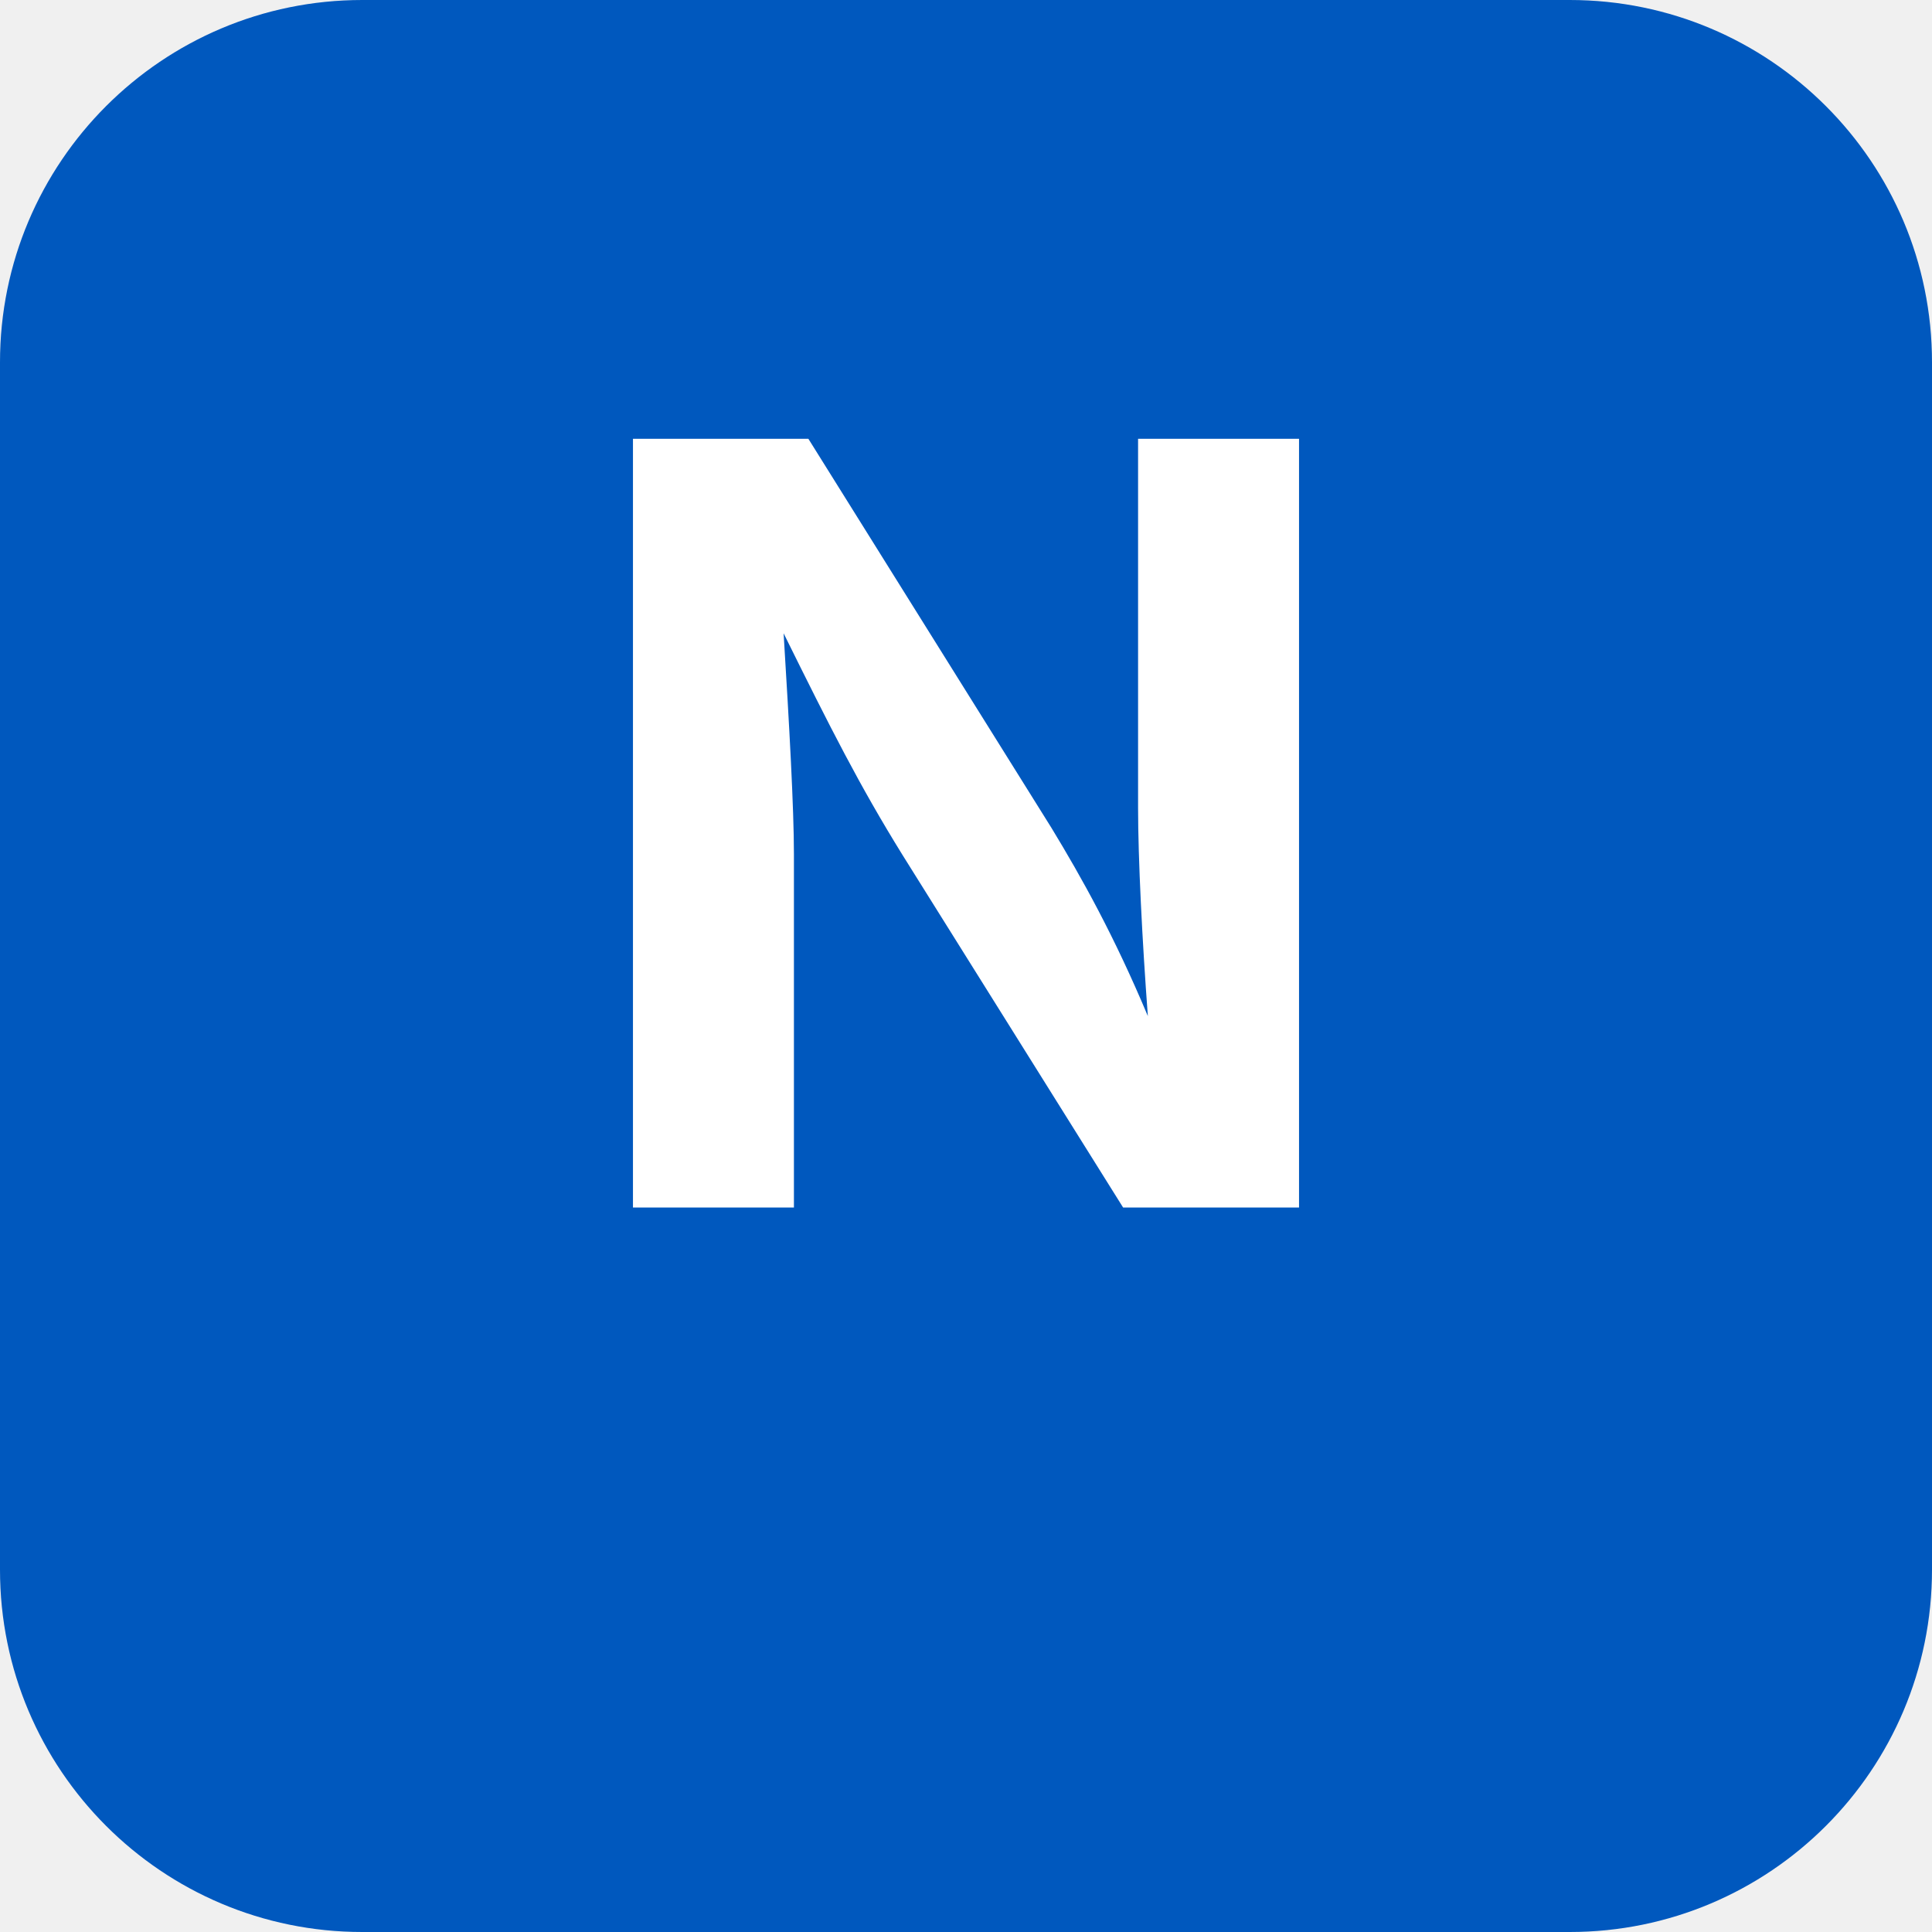
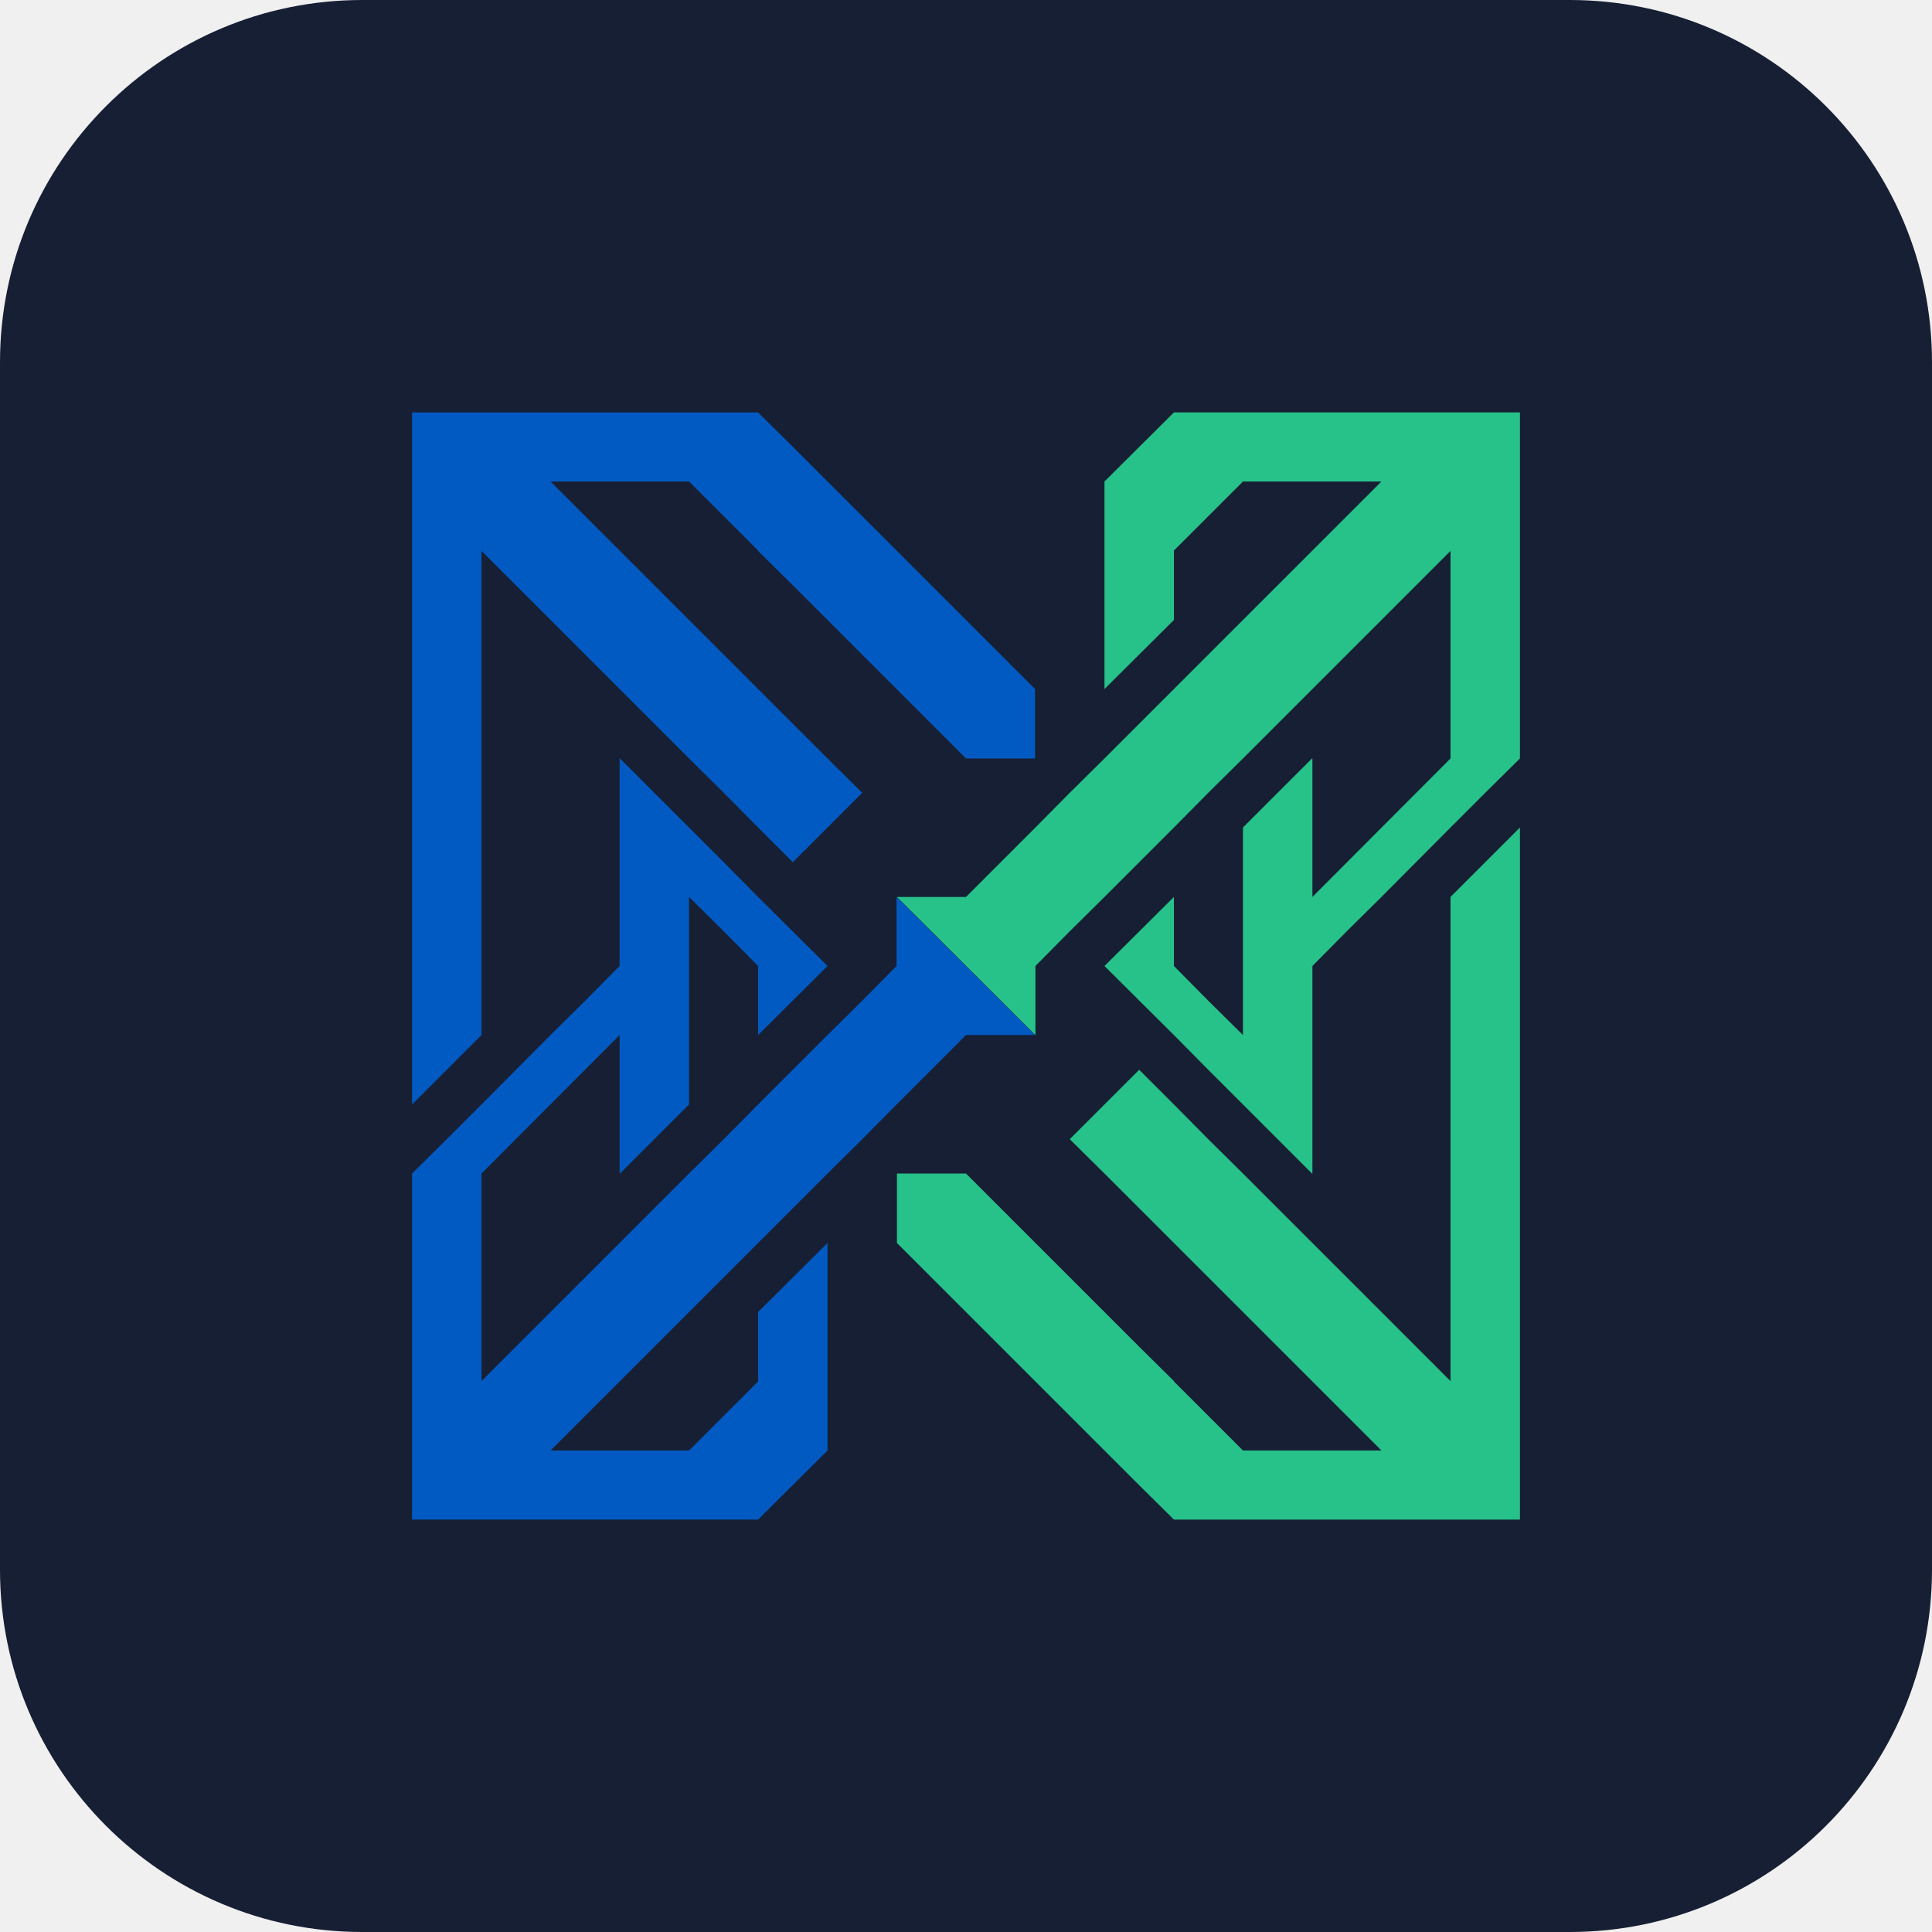
- <svg xmlns="http://www.w3.org/2000/svg" viewBox="0 0 512 512">
-   <rect width="512" height="512" rx="96" fill="#0058BE" />
-   <text x="256" y="320" font-family="Inter, sans-serif" font-size="280" font-weight="700" fill="white" text-anchor="middle">N</text>
+ <svg xmlns="http://www.w3.org/2000/svg" id="Layer_1" version="1.1" viewBox="0 0 512 512">
+   <defs>
+     <style>
+       .st0 {
+         fill: #171f34;
+       }
+ 
+       .st1 {
+         fill: #015ac2;
+       }
+ 
+       .st2 {
+         fill: #27c289;
+       }
+     </style>
+   </defs>
+   <rect class="st0" width="512" height="512" rx="96" ry="96" />
+   <polygon class="st1" points="274.3 274.3 256 274.3 237.6 292.7 228.5 301.9 219.3 311 219.3 311 219.3 311 200.9 329.4 200.9 329.4 200.9 329.4 191.8 338.5 182.6 347.7 182.6 347.7 182.6 347.7 164.2 366.1 155.1 375.2 145.9 384.4 145.9 384.4 182.6 384.4 182.6 384.4 191.8 375.2 200.9 366.1 200.9 366.1 200.9 347.7 219.3 329.4 219.3 384.4 219.3 384.4 200.9 402.7 200.9 402.7 109.2 402.7 109.2 311 118.4 301.9 127.6 292.7 127.6 292.7 127.6 292.7 145.9 274.3 145.9 274.3 145.9 274.3 155.1 265.2 164.2 256 164.2 201 164.3 201 191.8 228.5 200.9 237.7 200.9 237.7 219.3 256 200.9 274.3 200.9 256 200.9 256 191.8 246.8 182.6 237.7 182.6 292.7 173.4 301.9 164.3 311 164.2 311 164.2 274.3 127.6 311 127.6 366 145.9 347.7 145.9 347.7 145.9 347.7 155.1 338.5 164.2 329.4 182.6 311 182.6 311 182.6 311 191.8 301.9 200.9 292.7 200.9 292.7 200.9 292.7 219.3 274.3 219.3 274.3 219.3 274.3 228.5 265.2 237.6 256 237.6 237.7 274.3 274.3" />
+   <polygon class="st1" points="274.3 182.6 274.3 201 256 201 246.8 191.8 237.6 182.6 228.5 173.5 219.3 164.3 219.3 164.3 210.1 155.1 200.9 146 200.9 145.9 200.9 145.9 191.8 136.8 182.6 127.6 145.9 127.6 155.1 136.8 164.2 145.9 173.4 155.1 182.6 164.3 182.6 164.3 191.8 173.5 200.9 182.6 200.9 182.6 200.9 182.6 210.1 191.8 219.3 201 219.3 201 228.5 210.1 210.1 228.5 200.9 219.3 200.9 219.3 200.9 219.3 191.8 210.1 182.6 201 182.6 201 173.4 191.8 164.2 182.6 155.1 173.5 145.9 164.3 145.9 164.3 136.7 155.1 127.6 146 127.6 274.3 127.6 274.3 109.2 292.7 109.2 109.3 200.9 109.3 200.9 109.3 210.1 118.4 219.3 127.6 219.3 127.6 228.5 136.8 237.6 145.9 246.8 155.1 256 164.3 256 164.3 274.3 182.6" />
+   <polygon class="st2" points="237.7 237.7 256 237.7 274.4 219.3 283.5 210.1 292.7 201 292.7 201 292.7 201 311.1 182.6 311.1 182.6 311.1 182.6 320.2 173.5 329.4 164.3 329.4 164.3 329.4 164.3 347.8 145.9 356.9 136.8 366.1 127.6 366.1 127.6 329.4 127.6 329.4 127.6 320.2 136.8 311.1 145.9 311.1 145.9 311.1 164.3 292.7 182.6 292.7 127.6 292.7 127.6 311.1 109.3 311.1 109.3 402.8 109.3 402.8 201 393.6 210.1 384.4 219.3 384.4 219.3 384.4 219.3 366.1 237.7 366.1 237.7 366.1 237.7 356.9 246.8 347.8 256 347.8 311 347.7 311 320.2 283.5 311.1 274.3 311.1 274.3 292.7 256 311.1 237.7 311.1 256 311.1 256 320.2 265.2 329.4 274.3 329.4 219.3 338.6 210.1 347.7 201 347.8 201 347.8 237.7 384.4 201 384.4 146 366.1 164.3 366.1 164.3 366.1 164.3 356.9 173.5 347.8 182.6 329.4 201 329.4 201 329.4 201 320.2 210.1 311.1 219.3 311.1 219.3 311.1 219.3 292.7 237.7 292.7 237.7 292.7 237.7 283.5 246.8 274.4 256 274.4 274.3 237.7 237.7" />
+   <polygon class="st2" points="237.7 329.4 237.7 311 256 311 265.2 320.2 274.4 329.4 283.5 338.5 292.7 347.7 292.7 347.7 301.9 356.9 311.1 366 311.1 366.1 311.1 366.1 320.2 375.2 329.4 384.4 366.1 384.4 356.9 375.2 347.8 366.1 338.6 356.9 329.4 347.7 329.4 347.7 320.2 338.5 311.1 329.4 311.1 329.4 311.1 329.4 301.9 320.2 292.7 311 292.7 311 283.5 301.9 301.9 283.5 311.1 292.7 311.1 292.7 311.1 292.7 320.2 301.9 329.4 311 329.4 311 338.6 320.2 347.8 329.4 356.9 338.5 366.1 347.7 366.1 347.7 375.3 356.9 384.4 366 384.4 237.7 384.4 237.7 402.8 219.3 402.8 402.7 311.1 402.7 311.1 402.7 301.9 393.6 292.7 384.4 292.7 384.4 283.5 375.2 274.4 366.1 265.2 356.9 256 347.7 256 347.7 237.7 329.4" />
</svg>
